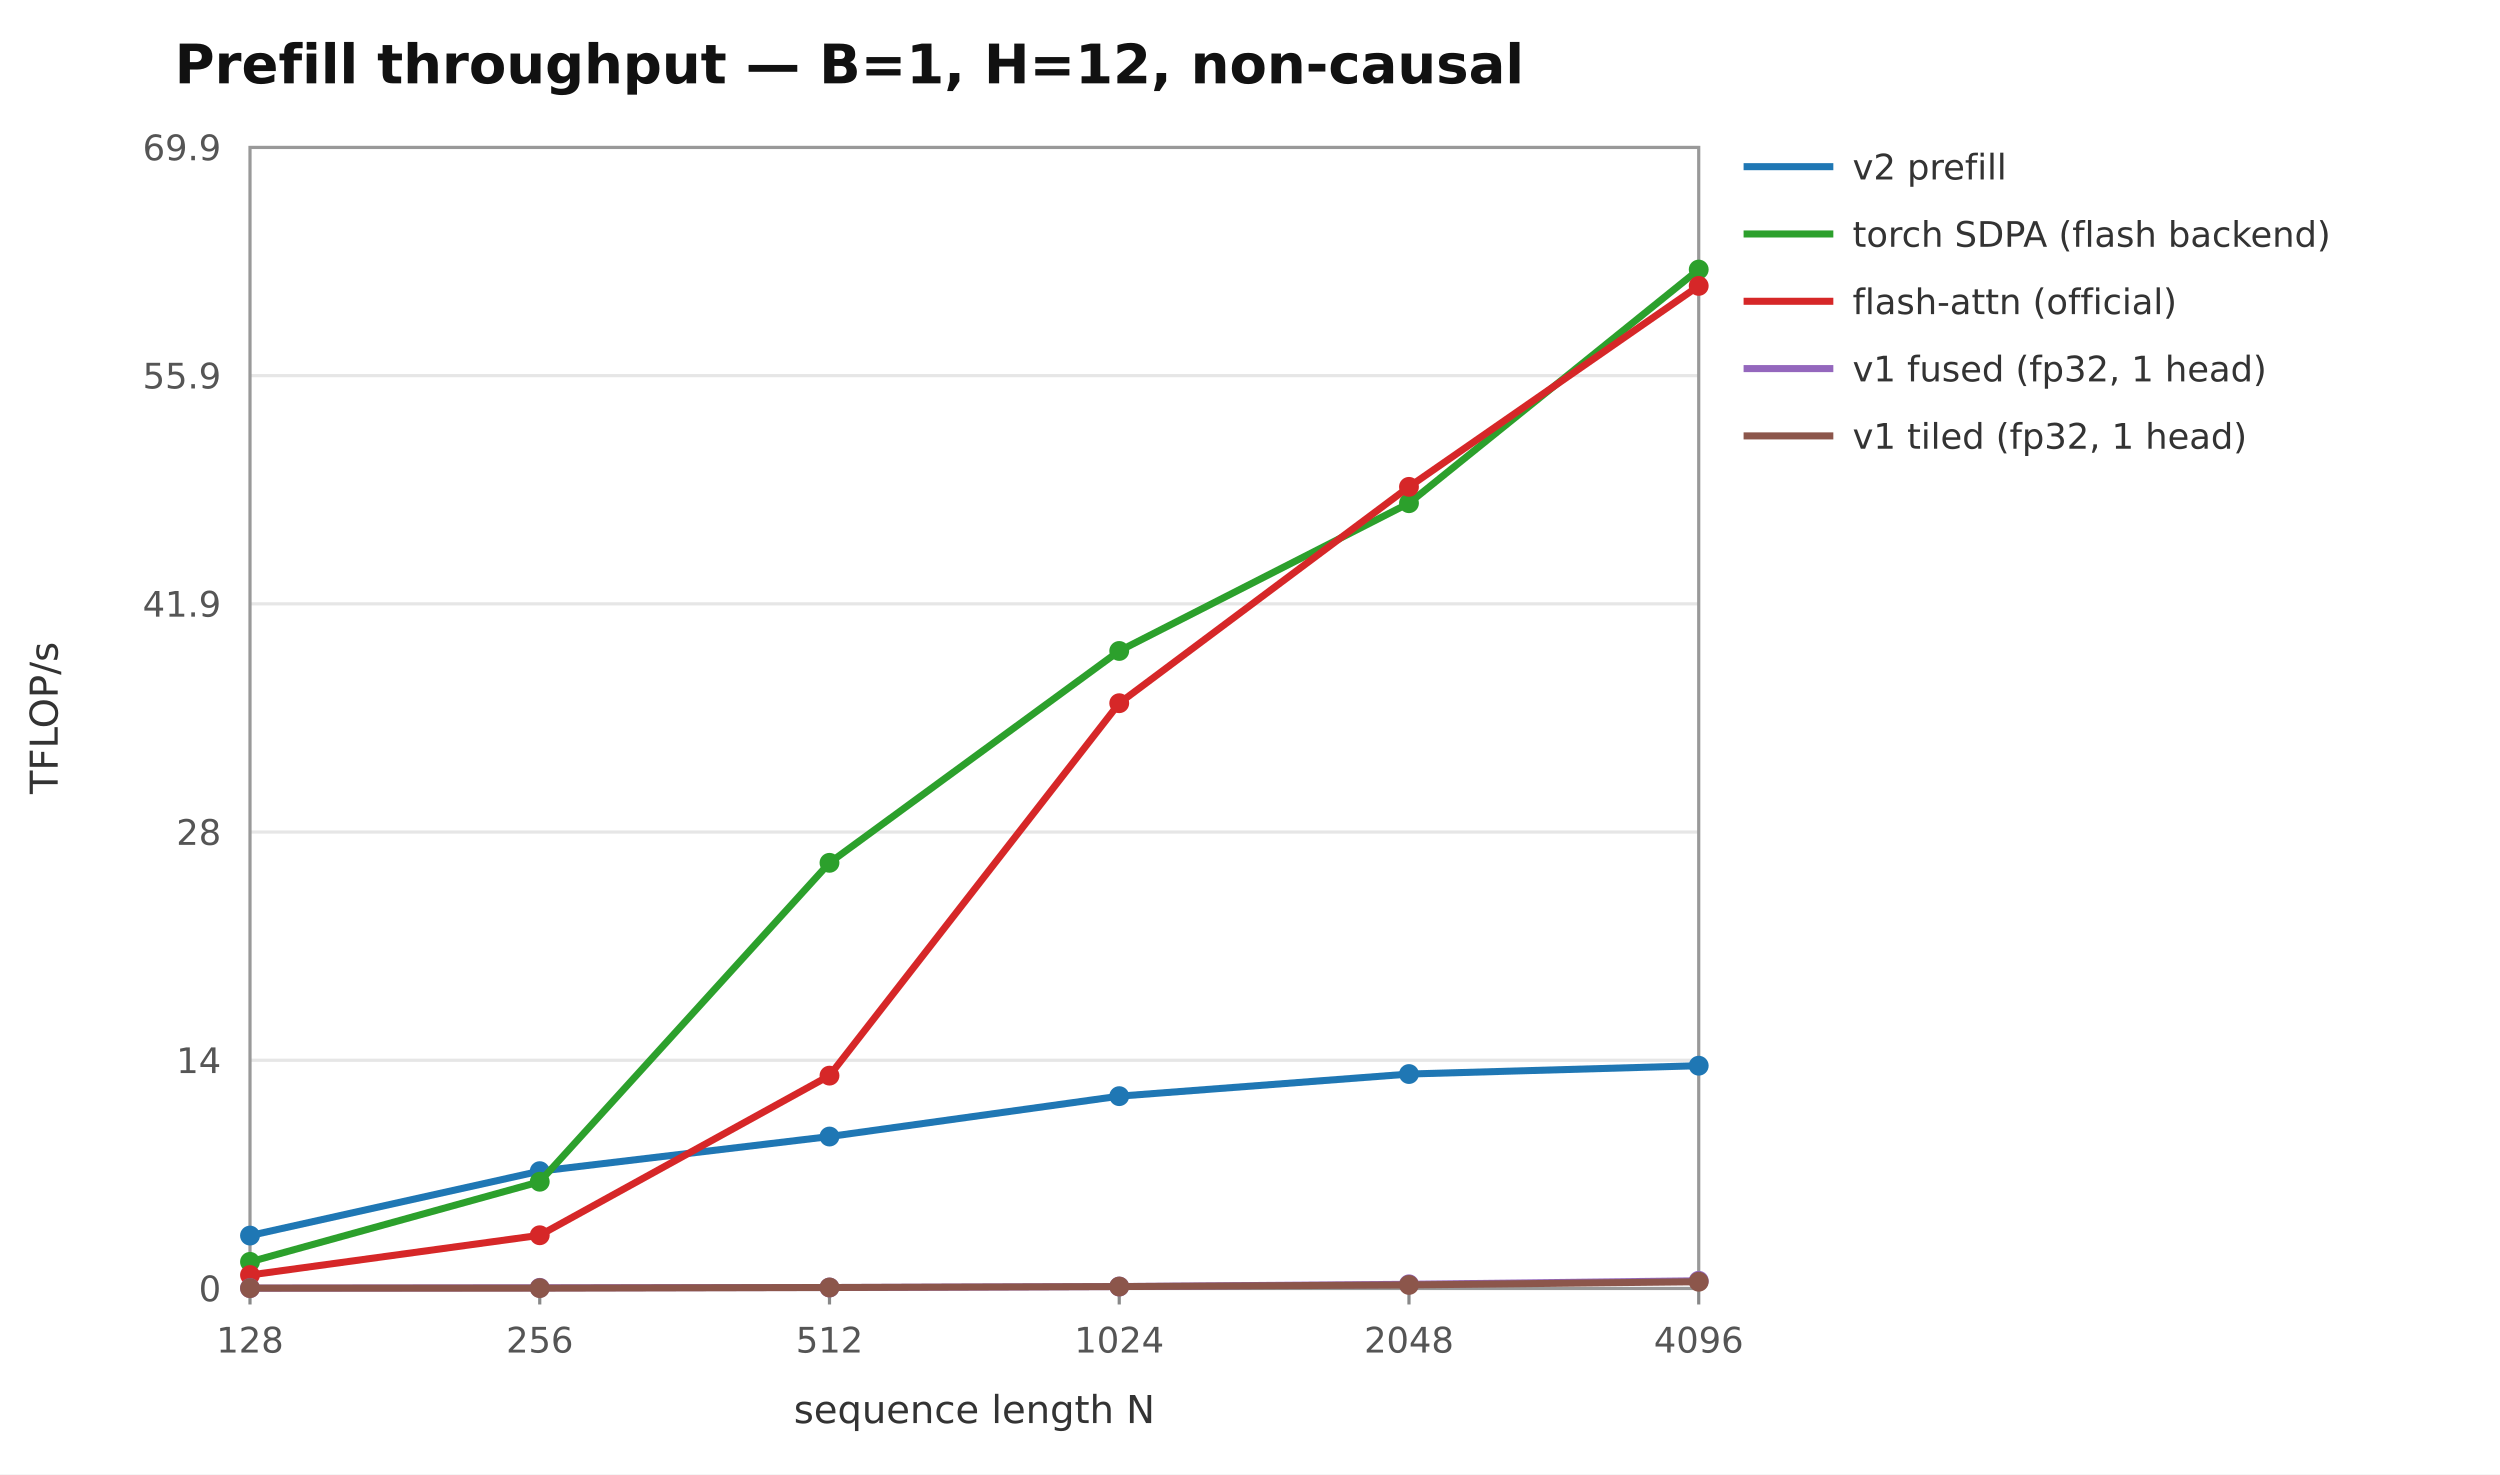
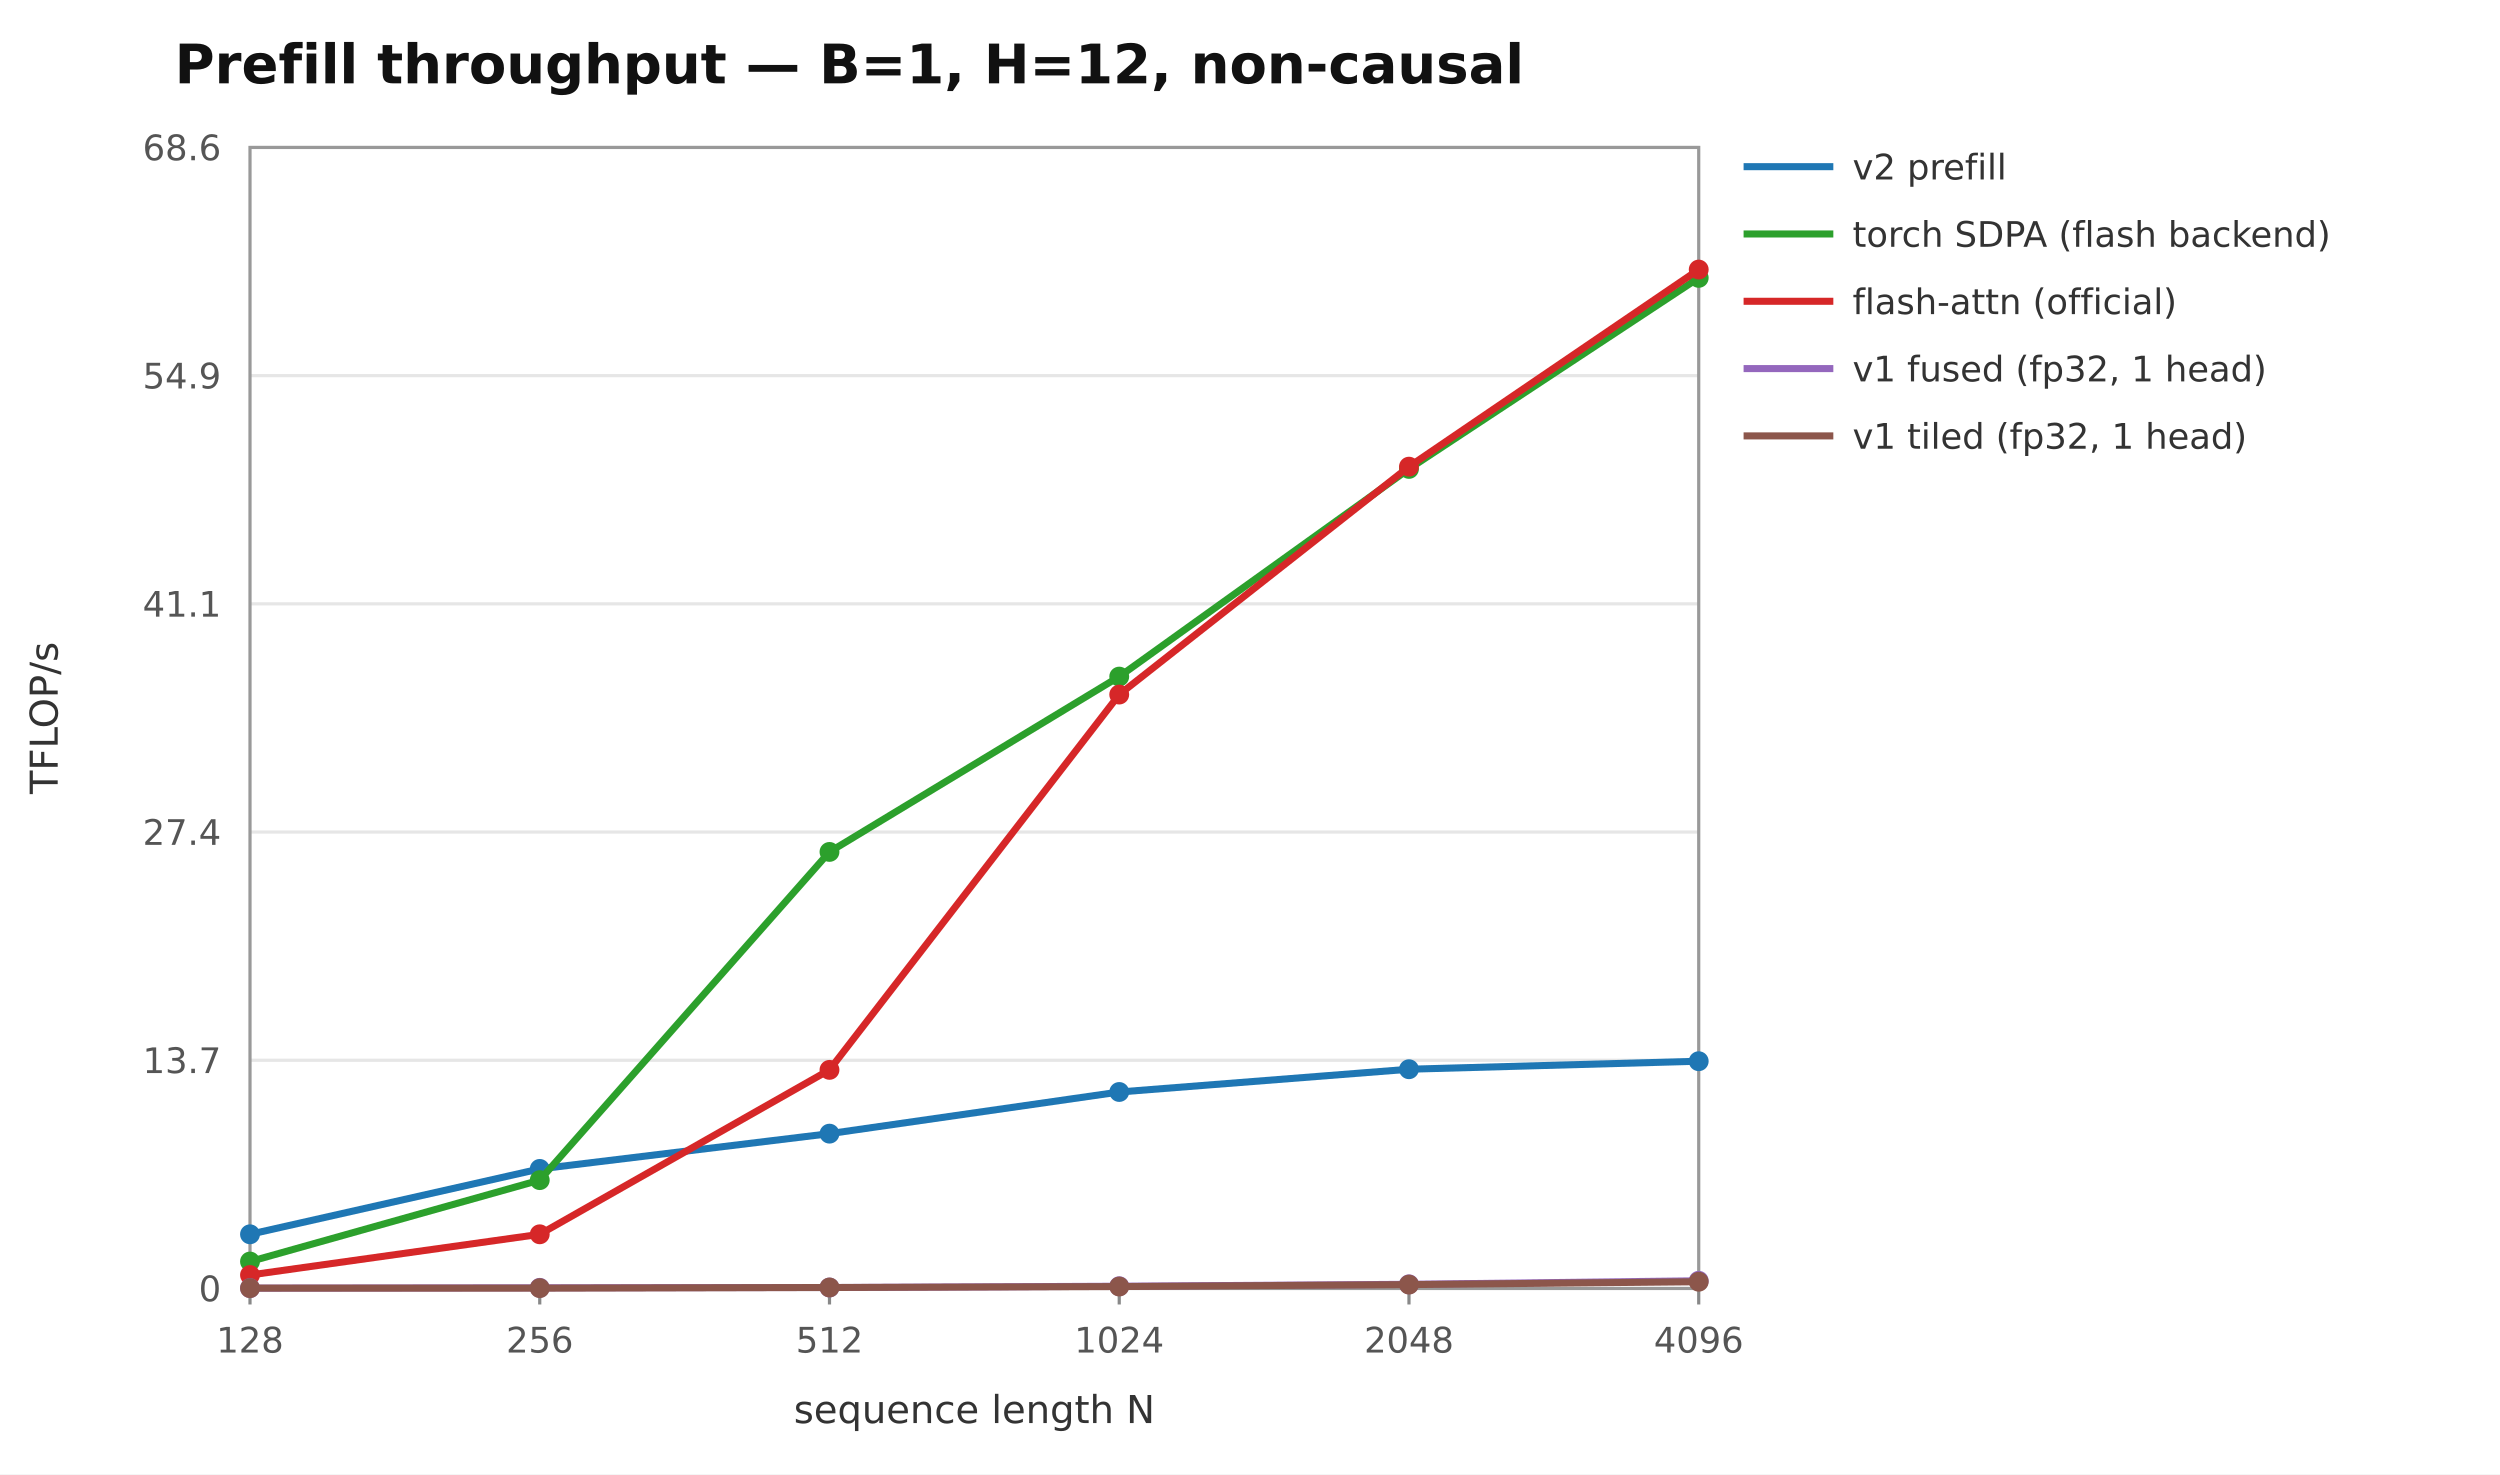
<svg xmlns="http://www.w3.org/2000/svg" width="780" height="460" viewBox="0 0 780 460" font-family="DejaVu Sans, Arial, sans-serif">
  <rect width="780" height="460" fill="#ffffff" />
  <text x="265" y="26" text-anchor="middle" font-size="17" font-weight="bold" fill="#111111">Prefill throughput — B=1, H=12, non-causal</text>
  <line x1="78" y1="402.0" x2="530" y2="402.0" stroke="#e6e6e6" stroke-width="1" />
  <text x="69" y="406.0" text-anchor="end" font-size="11" fill="#555555">0</text>
  <line x1="78" y1="330.8" x2="530" y2="330.8" stroke="#e6e6e6" stroke-width="1" />
-   <text x="69" y="334.8" text-anchor="end" font-size="11" fill="#555555">14</text>
+   <text x="69" y="334.8" text-anchor="end" font-size="11" fill="#555555">13.7</text>
  <line x1="78" y1="259.6" x2="530" y2="259.6" stroke="#e6e6e6" stroke-width="1" />
-   <text x="69" y="263.6" text-anchor="end" font-size="11" fill="#555555">28</text>
+   <text x="69" y="263.6" text-anchor="end" font-size="11" fill="#555555">27.4</text>
  <line x1="78" y1="188.4" x2="530" y2="188.4" stroke="#e6e6e6" stroke-width="1" />
-   <text x="69" y="192.4" text-anchor="end" font-size="11" fill="#555555">41.9</text>
+   <text x="69" y="192.4" text-anchor="end" font-size="11" fill="#555555">41.1</text>
  <line x1="78" y1="117.2" x2="530" y2="117.2" stroke="#e6e6e6" stroke-width="1" />
-   <text x="69" y="121.2" text-anchor="end" font-size="11" fill="#555555">55.9</text>
+   <text x="69" y="121.2" text-anchor="end" font-size="11" fill="#555555">54.9</text>
  <line x1="78" y1="46.0" x2="530" y2="46.0" stroke="#e6e6e6" stroke-width="1" />
-   <text x="69" y="50.0" text-anchor="end" font-size="11" fill="#555555">69.9</text>
+   <text x="69" y="50.0" text-anchor="end" font-size="11" fill="#555555">68.6</text>
  <line x1="78.0" y1="402" x2="78.0" y2="407" stroke="#888888" stroke-width="1" />
  <text x="78.0" y="422" text-anchor="middle" font-size="11" fill="#555555">128</text>
  <line x1="168.4" y1="402" x2="168.4" y2="407" stroke="#888888" stroke-width="1" />
  <text x="168.4" y="422" text-anchor="middle" font-size="11" fill="#555555">256</text>
  <line x1="258.8" y1="402" x2="258.8" y2="407" stroke="#888888" stroke-width="1" />
  <text x="258.8" y="422" text-anchor="middle" font-size="11" fill="#555555">512</text>
  <line x1="349.2" y1="402" x2="349.2" y2="407" stroke="#888888" stroke-width="1" />
  <text x="349.2" y="422" text-anchor="middle" font-size="11" fill="#555555">1024</text>
  <line x1="439.6" y1="402" x2="439.6" y2="407" stroke="#888888" stroke-width="1" />
  <text x="439.6" y="422" text-anchor="middle" font-size="11" fill="#555555">2048</text>
  <line x1="530.0" y1="402" x2="530.0" y2="407" stroke="#888888" stroke-width="1" />
  <text x="530.0" y="422" text-anchor="middle" font-size="11" fill="#555555">4096</text>
  <rect x="78" y="46" width="452" height="356" fill="none" stroke="#999999" stroke-width="1" />
  <text x="304" y="444" text-anchor="middle" font-size="12" fill="#333333">sequence length N</text>
  <text x="18" y="224" text-anchor="middle" font-size="12" fill="#333333" transform="rotate(-90 18 224)">TFLOP/s</text>
-   <path d="M78.0,385.5 L168.4,365.4 L258.8,354.6 L349.2,342.0 L439.6,335.1 L530.0,332.5" fill="none" stroke="#1f77b4" stroke-width="2.2" />
-   <circle cx="78.0" cy="385.5" r="3.1" fill="#1f77b4" />
-   <circle cx="168.4" cy="365.4" r="3.1" fill="#1f77b4" />
-   <circle cx="258.8" cy="354.6" r="3.1" fill="#1f77b4" />
-   <circle cx="349.2" cy="342.0" r="3.1" fill="#1f77b4" />
-   <circle cx="439.6" cy="335.1" r="3.1" fill="#1f77b4" />
-   <circle cx="530.0" cy="332.5" r="3.1" fill="#1f77b4" />
+   <path d="M78.0,385.1 L168.4,364.7 L258.8,353.7 L349.2,340.7 L439.6,333.6 L530.0,331.1" fill="none" stroke="#1f77b4" stroke-width="2.2" />
+   <circle cx="78.0" cy="385.1" r="3.1" fill="#1f77b4" />
+   <circle cx="168.4" cy="364.7" r="3.1" fill="#1f77b4" />
+   <circle cx="258.8" cy="353.7" r="3.1" fill="#1f77b4" />
+   <circle cx="349.2" cy="340.7" r="3.1" fill="#1f77b4" />
+   <circle cx="439.6" cy="333.6" r="3.1" fill="#1f77b4" />
+   <circle cx="530.0" cy="331.1" r="3.1" fill="#1f77b4" />
  <line x1="544" y1="52" x2="572" y2="52" stroke="#1f77b4" stroke-width="2.2" />
  <text x="578" y="56" font-size="11" fill="#333333">v2 prefill</text>
-   <path d="M78.0,393.7 L168.4,368.7 L258.8,269.2 L349.2,203.1 L439.6,157.0 L530.0,84.1" fill="none" stroke="#2ca02c" stroke-width="2.2" />
-   <circle cx="78.0" cy="393.7" r="3.1" fill="#2ca02c" />
-   <circle cx="168.4" cy="368.7" r="3.1" fill="#2ca02c" />
-   <circle cx="258.8" cy="269.2" r="3.1" fill="#2ca02c" />
-   <circle cx="349.2" cy="203.1" r="3.1" fill="#2ca02c" />
-   <circle cx="439.6" cy="157.0" r="3.1" fill="#2ca02c" />
-   <circle cx="530.0" cy="84.1" r="3.1" fill="#2ca02c" />
+   <path d="M78.0,393.6 L168.4,368.2 L258.8,265.8 L349.2,211.1 L439.6,146.3 L530.0,86.7" fill="none" stroke="#2ca02c" stroke-width="2.2" />
+   <circle cx="78.0" cy="393.6" r="3.1" fill="#2ca02c" />
+   <circle cx="168.4" cy="368.2" r="3.1" fill="#2ca02c" />
+   <circle cx="258.8" cy="265.8" r="3.1" fill="#2ca02c" />
+   <circle cx="349.2" cy="211.1" r="3.1" fill="#2ca02c" />
+   <circle cx="439.6" cy="146.3" r="3.1" fill="#2ca02c" />
+   <circle cx="530.0" cy="86.7" r="3.1" fill="#2ca02c" />
  <line x1="544" y1="73" x2="572" y2="73" stroke="#2ca02c" stroke-width="2.2" />
  <text x="578" y="77" font-size="11" fill="#333333">torch SDPA (flash backend)</text>
-   <path d="M78.0,397.8 L168.4,385.4 L258.8,335.6 L349.2,219.4 L439.6,151.9 L530.0,89.2" fill="none" stroke="#d62728" stroke-width="2.2" />
+   <path d="M78.0,397.8 L168.4,385.1 L258.8,333.8 L349.2,216.7 L439.6,145.6 L530.0,84.1" fill="none" stroke="#d62728" stroke-width="2.2" />
  <circle cx="78.0" cy="397.8" r="3.1" fill="#d62728" />
-   <circle cx="168.4" cy="385.4" r="3.1" fill="#d62728" />
-   <circle cx="258.8" cy="335.6" r="3.1" fill="#d62728" />
-   <circle cx="349.2" cy="219.4" r="3.1" fill="#d62728" />
-   <circle cx="439.6" cy="151.9" r="3.1" fill="#d62728" />
-   <circle cx="530.0" cy="89.2" r="3.1" fill="#d62728" />
+   <circle cx="168.4" cy="385.1" r="3.1" fill="#d62728" />
+   <circle cx="258.8" cy="333.8" r="3.1" fill="#d62728" />
+   <circle cx="349.2" cy="216.7" r="3.1" fill="#d62728" />
+   <circle cx="439.6" cy="145.6" r="3.1" fill="#d62728" />
+   <circle cx="530.0" cy="84.1" r="3.1" fill="#d62728" />
  <line x1="544" y1="94" x2="572" y2="94" stroke="#d62728" stroke-width="2.2" />
  <text x="578" y="98" font-size="11" fill="#333333">flash-attn (official)</text>
-   <path d="M78.0,401.9 L168.4,401.8 L258.8,401.7 L349.2,401.4 L439.6,400.7 L530.0,399.6" fill="none" stroke="#9467bd" stroke-width="2.2" />
+   <path d="M78.0,401.9 L168.4,401.8 L258.8,401.7 L349.2,401.3 L439.6,400.7 L530.0,399.6" fill="none" stroke="#9467bd" stroke-width="2.2" />
  <circle cx="78.0" cy="401.9" r="3.1" fill="#9467bd" />
  <circle cx="168.4" cy="401.8" r="3.1" fill="#9467bd" />
  <circle cx="258.8" cy="401.7" r="3.1" fill="#9467bd" />
-   <circle cx="349.2" cy="401.4" r="3.1" fill="#9467bd" />
+   <circle cx="349.2" cy="401.3" r="3.1" fill="#9467bd" />
  <circle cx="439.6" cy="400.7" r="3.1" fill="#9467bd" />
  <circle cx="530.0" cy="399.6" r="3.1" fill="#9467bd" />
  <line x1="544" y1="115" x2="572" y2="115" stroke="#9467bd" stroke-width="2.2" />
  <text x="578" y="119" font-size="11" fill="#333333">v1 fused (fp32, 1 head)</text>
-   <path d="M78.0,401.9 L168.4,401.9 L258.8,401.7 L349.2,401.4 L439.6,400.9 L530.0,399.9" fill="none" stroke="#8c564b" stroke-width="2.2" />
+   <path d="M78.0,401.9 L168.4,401.9 L258.8,401.7 L349.2,401.4 L439.6,400.8 L530.0,399.9" fill="none" stroke="#8c564b" stroke-width="2.2" />
  <circle cx="78.0" cy="401.9" r="3.1" fill="#8c564b" />
  <circle cx="168.4" cy="401.9" r="3.1" fill="#8c564b" />
  <circle cx="258.8" cy="401.7" r="3.1" fill="#8c564b" />
  <circle cx="349.2" cy="401.4" r="3.1" fill="#8c564b" />
-   <circle cx="439.6" cy="400.9" r="3.1" fill="#8c564b" />
+   <circle cx="439.6" cy="400.8" r="3.1" fill="#8c564b" />
  <circle cx="530.0" cy="399.9" r="3.1" fill="#8c564b" />
  <line x1="544" y1="136" x2="572" y2="136" stroke="#8c564b" stroke-width="2.2" />
  <text x="578" y="140" font-size="11" fill="#333333">v1 tiled (fp32, 1 head)</text>
</svg>
